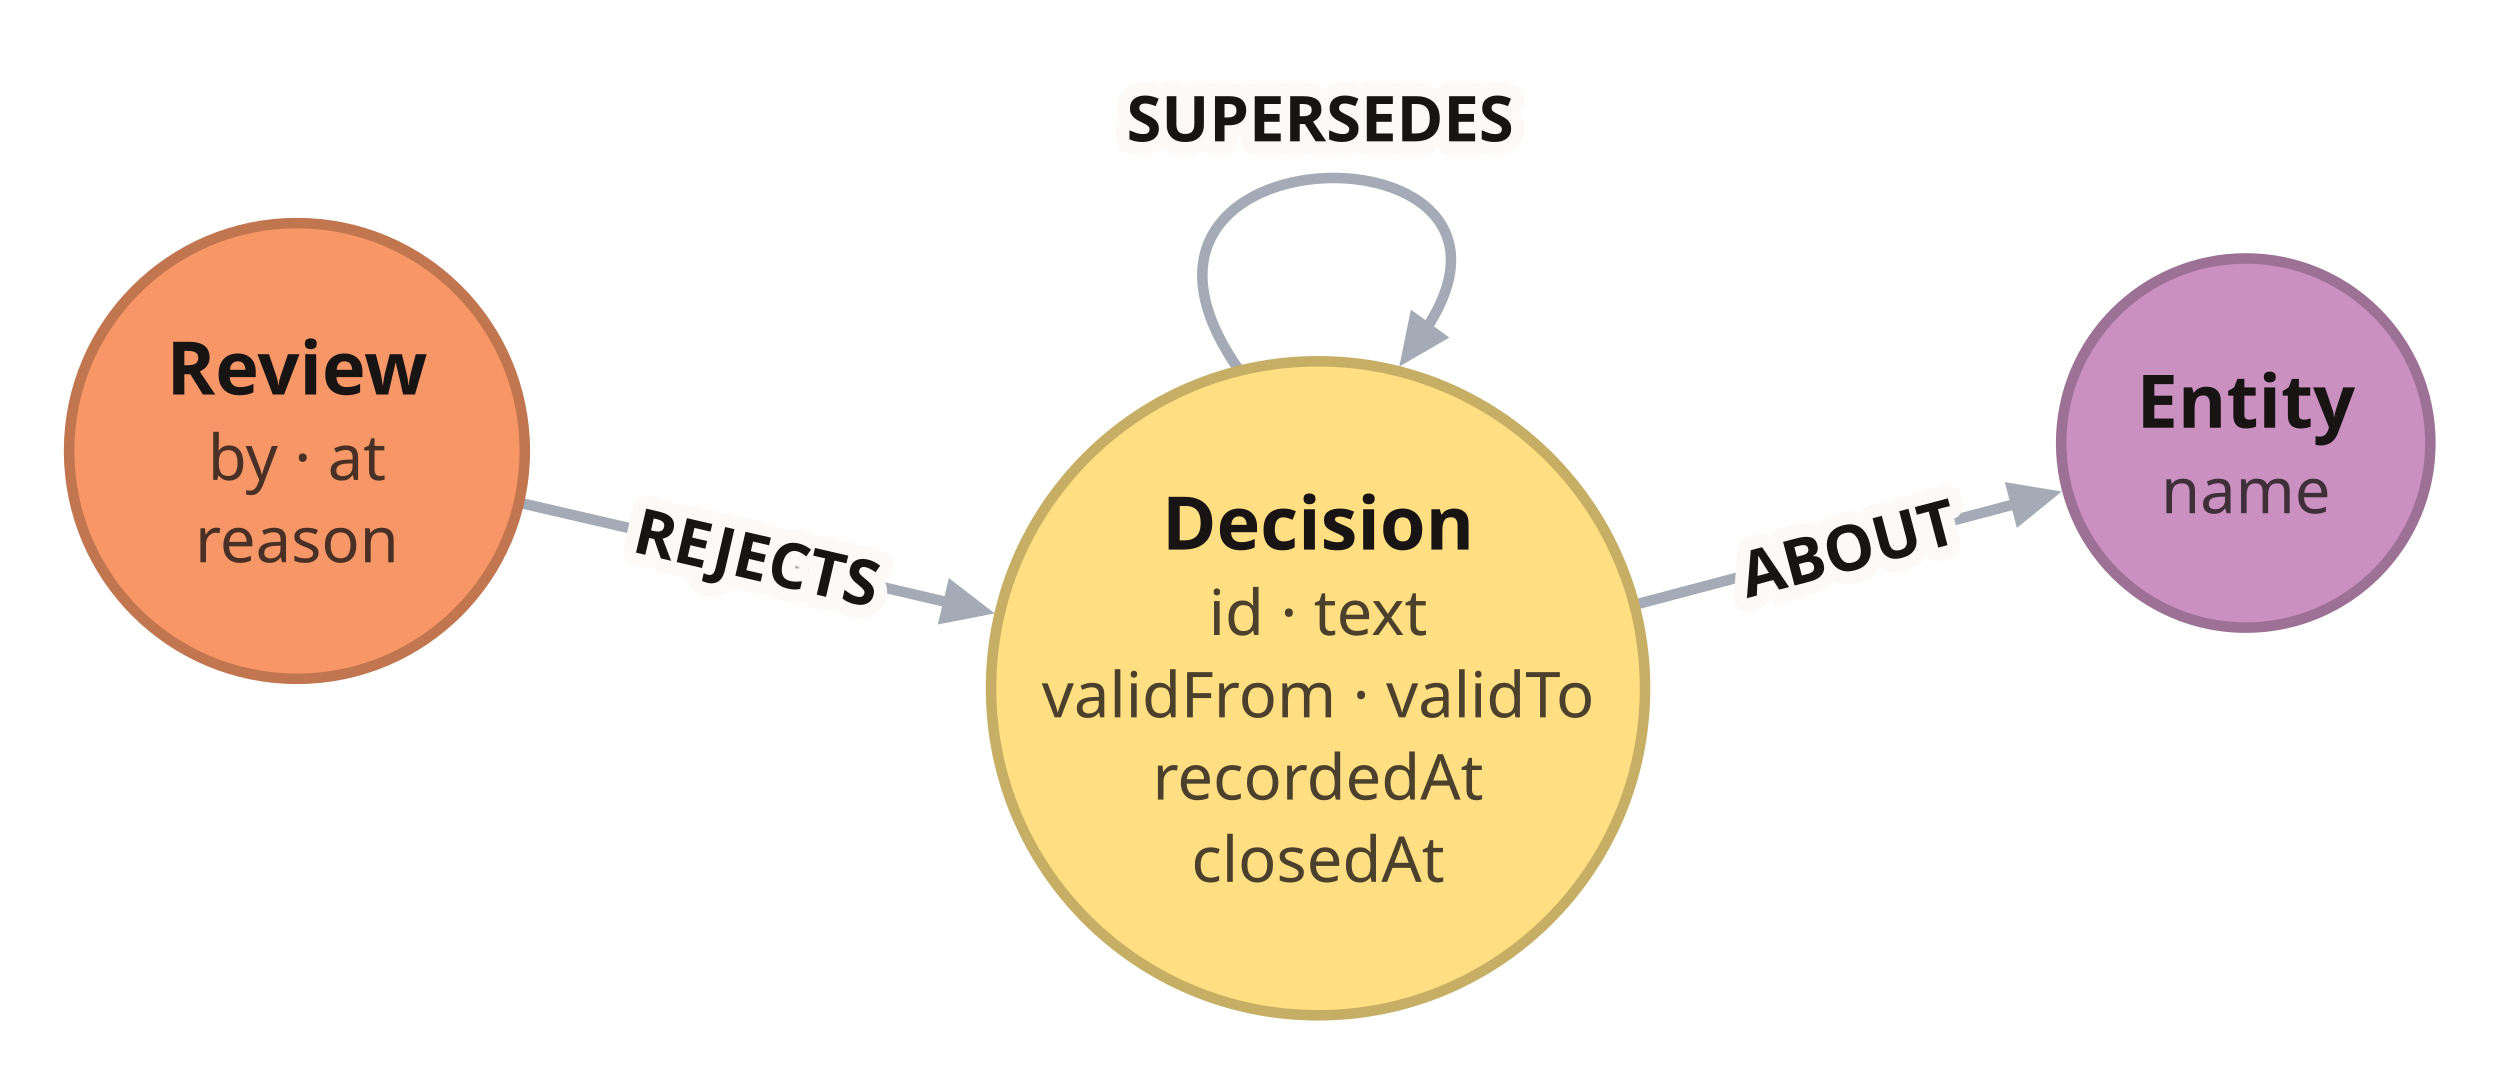
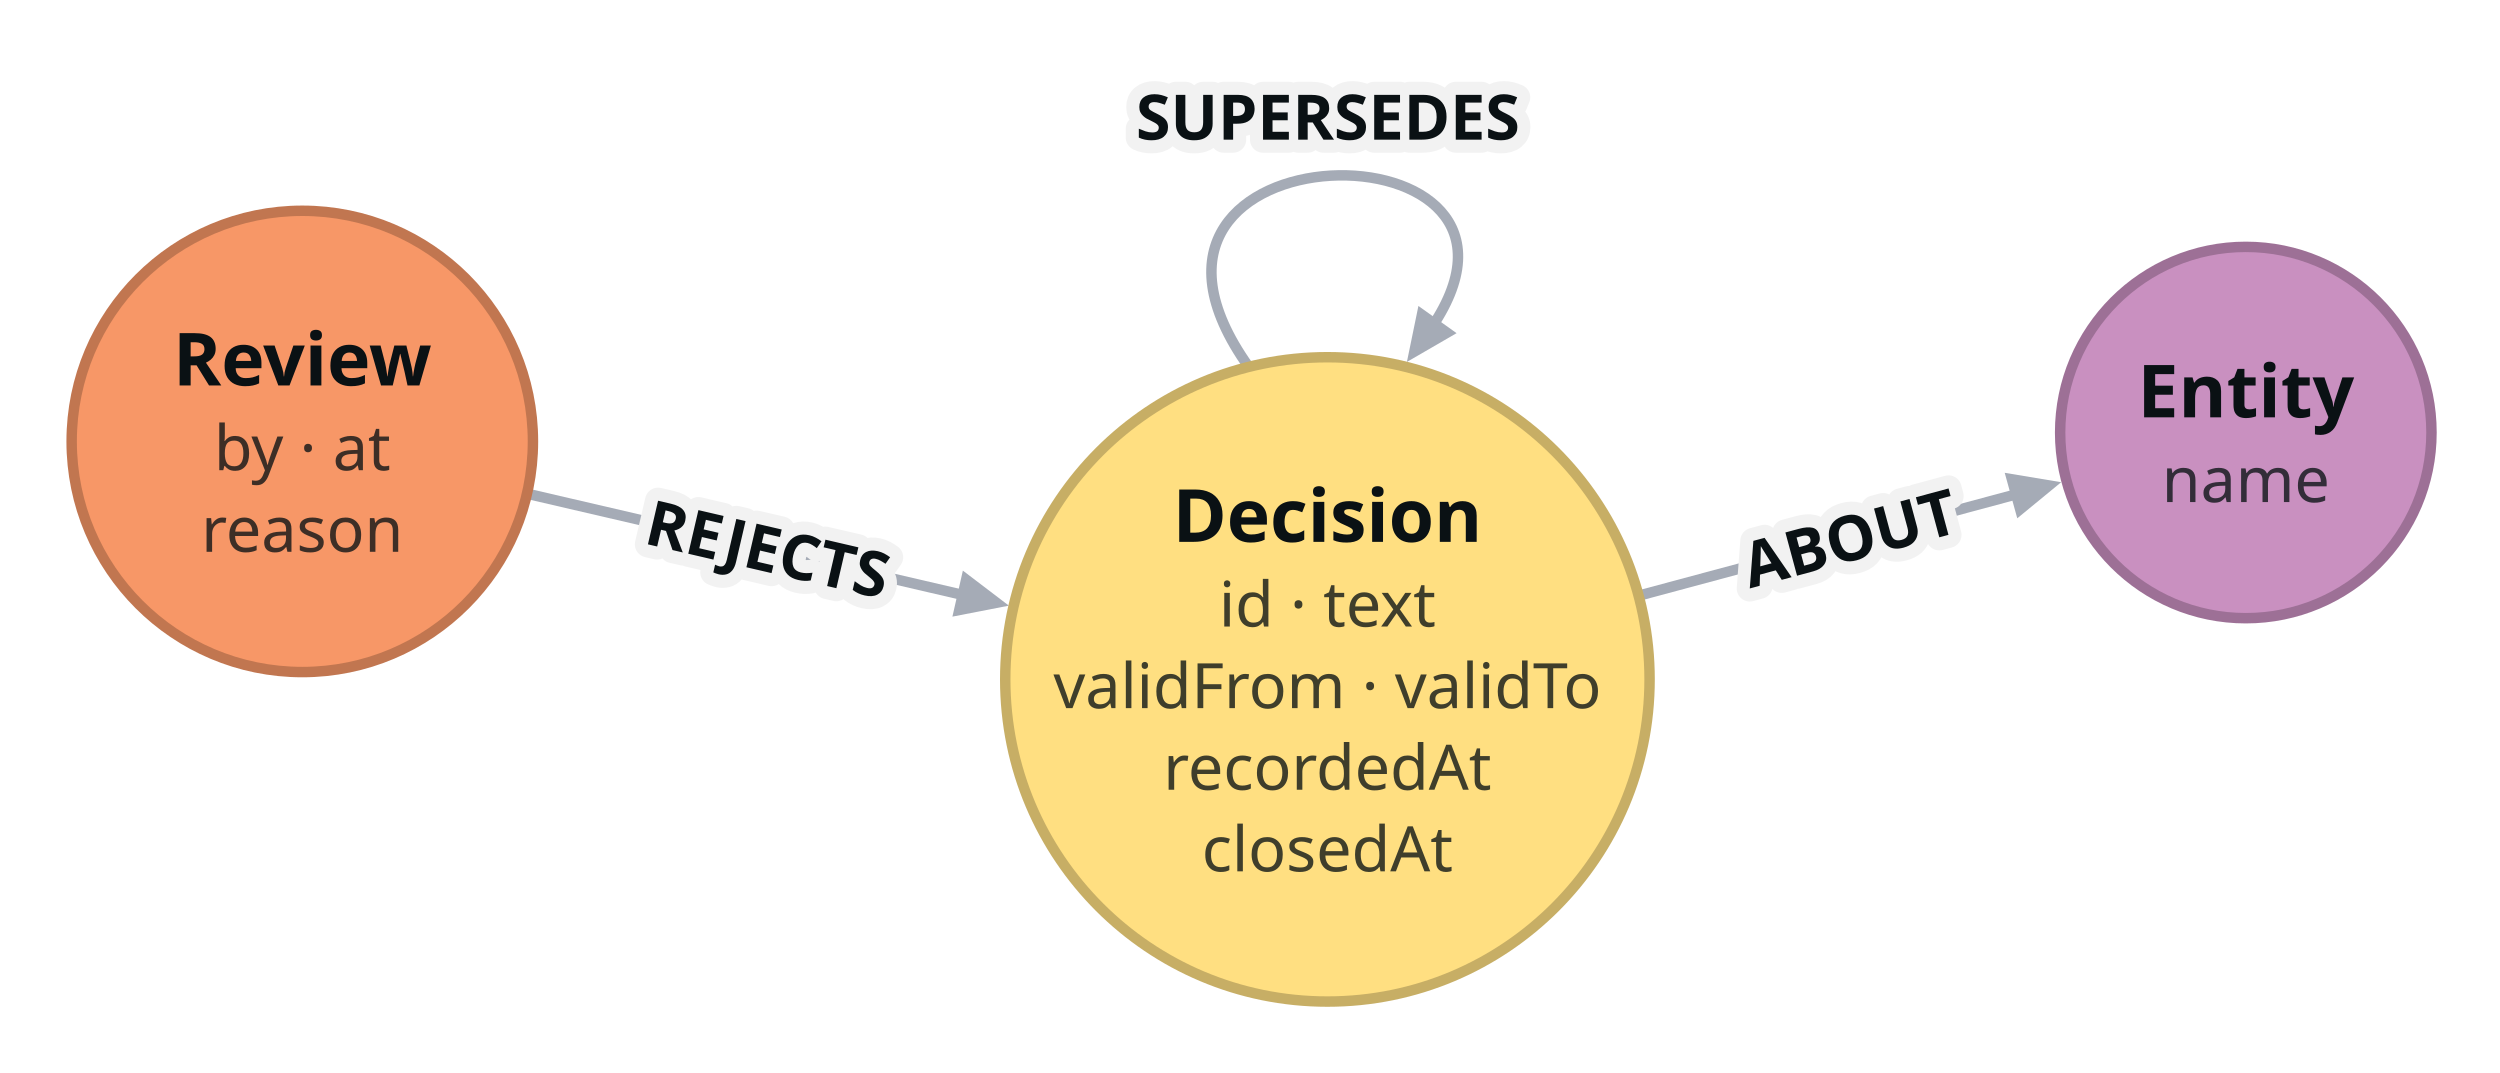
- <svg xmlns="http://www.w3.org/2000/svg" id="d-problems-relate-solves-5-light" width="100%" style="max-width: 474px;" viewBox="-244 -100 474 206" role="img" aria-labelledby="d-problems-relate-solves-5-light-title d-problems-relate-solves-5-light-desc">
-   <style>#d-problems-relate-solves-5-light{font-family:"Public Sans",system-ui,sans-serif}#d-problems-relate-solves-5-light text{text-anchor:middle}#d-problems-relate-solves-5-light .rel{fill:none;stroke:#A5ABB6;stroke-width:2}#d-problems-relate-solves-5-light .dash{stroke-dasharray:6 4}#d-problems-relate-solves-5-light .head{fill:#A5ABB6}#d-problems-relate-solves-5-light .node circle{stroke-width:2}#d-problems-relate-solves-5-light .label{font-size:14px;font-weight:600;fill:#181414}#d-problems-relate-solves-5-light .props{font-size:12px;font-weight:400;fill:#181414;fill-opacity:0.78}#d-problems-relate-solves-5-light .type,#d-problems-relate-solves-5-light .rprops{stroke:#FCF9F6;stroke-width:5px;stroke-linejoin:round;paint-order:stroke}#d-problems-relate-solves-5-light .type{font-size:12px;font-weight:600;fill:#181414}#d-problems-relate-solves-5-light .rprops{font-size:11px;font-weight:400;fill:#4F4E4D}</style>
+ <svg xmlns="http://www.w3.org/2000/svg" id="d-problems-relate-solves-5-light" width="100%" style="max-width: 478px;" viewBox="-247 -99 478 205" role="img" aria-labelledby="d-problems-relate-solves-5-light-title d-problems-relate-solves-5-light-desc">
+   <style>#d-problems-relate-solves-5-light{font-family:"Relate Sans",system-ui,sans-serif}#d-problems-relate-solves-5-light text{text-anchor:middle}#d-problems-relate-solves-5-light .rel{fill:none;stroke:#A5ABB6;stroke-width:2}#d-problems-relate-solves-5-light .dash{stroke-dasharray:6 4}#d-problems-relate-solves-5-light .head{fill:#A5ABB6}#d-problems-relate-solves-5-light .node circle{stroke-width:2}#d-problems-relate-solves-5-light .label{font-size:14px;font-weight:600;fill:#0A1114}#d-problems-relate-solves-5-light .props{font-size:12px;font-weight:400;fill:#0A1114;fill-opacity:0.78}#d-problems-relate-solves-5-light .type,#d-problems-relate-solves-5-light .rprops{stroke:#F2F2F2;stroke-width:5px;stroke-linejoin:round;paint-order:stroke}#d-problems-relate-solves-5-light .type{font-size:12px;font-weight:600;fill:#0A1114}#d-problems-relate-solves-5-light .rprops{font-size:11px;font-weight:400;fill:#59656A}</style>
  <g>
-     <path class="rel" d="M65.8,14.7 C90.6,8.1 115.4,1.6 140.2,-5" />
-     <path class="head" d="M146.9,-6.8 L138.4,0.1 L136.1,-8.6 Z" />
-     <path class="rel" d="M-8.9,-29.6 C-42.5,-76.9 55.1,-77.7 25.4,-36.2" />
-     <path class="head" d="M21.3,-30.5 L23.5,-41.3 L30.8,-36 Z" />
-     <path class="rel" d="M-145.6,-4.7 C-117.8,1.7 -90,8.2 -62.2,14.7" />
-     <path class="head" d="M-55.4,16.3 L-66.2,18.4 L-64.1,9.6 Z" />
+     <path class="rel" d="M66.3,14.9 C91,8.3 115.7,1.6 140.4,-5" />
+     <path class="head" d="M147.1,-6.8 L138.7,0.1 L136.3,-8.6 Z" />
+     <path class="rel" d="M-8.2,-28.8 C-41.9,-76 55.7,-77 26.1,-35.5" />
+     <path class="head" d="M22,-29.8 L24.2,-40.5 L31.5,-35.3 Z" />
+     <path class="rel" d="M-146.2,-4.6 C-117.8,2 -89.4,8.6 -61,15.2" />
+     <path class="head" d="M-54.1,16.8 L-64.9,18.9 L-62.9,10.1 Z" />
  </g>
  <g>
-     <g class="node" transform="translate(5.9,30.5)">
-       <circle r="62" fill="#FFDF81" stroke="#C7AE65" />
+     <g class="node" transform="translate(6.8,30.9)">
+       <circle r="61.6" fill="#FFDF81" stroke="#C7AE65" />
      <text class="label" y="-31.2" dy="0.35em">Decision</text>
      <text class="props" y="-14.3" dy="0.35em">id · text</text>
      <text class="props" y="1.3" dy="0.35em">validFrom · validTo</text>
      <text class="props" y="16.9" dy="0.35em">recordedAt</text>
      <text class="props" y="32.5" dy="0.35em">closedAt</text>
    </g>
-     <g class="node" transform="translate(181.8,-16)">
-       <circle r="35" fill="#C990C0" stroke="#9D7096" />
+     <g class="node" transform="translate(182.4,-16.3)">
+       <circle r="35.5" fill="#C990C0" stroke="#9D7096" />
      <text class="label" y="-7.8" dy="0.35em">Entity</text>
      <text class="props" y="9.1" dy="0.35em">name</text>
    </g>
-     <g class="node" transform="translate(-187.7,-14.5)">
-       <circle r="43.2" fill="#F79767" stroke="#C17650" />
+     <g class="node" transform="translate(-189.2,-14.6)">
+       <circle r="44.1" fill="#F79767" stroke="#C17650" />
      <text class="label" y="-15.6" dy="0.35em">Review</text>
      <text class="props" y="1.3" dy="0.35em">by · at</text>
      <text class="props" y="16.9" dy="0.35em">reason</text>
    </g>
  </g>
  <g>
-     <g transform="translate(106.4,4) rotate(-14.8)">
+     <g transform="translate(106.7,4) rotate(-15.1)">
      <text class="type" y="0" dy="0.35em">ABOUT</text>
    </g>
-     <g transform="translate(6.3,-77.4)">
+     <g transform="translate(6.9,-76.5)">
      <text class="type" y="0" dy="0.35em">SUPERSEDES</text>
    </g>
-     <g transform="translate(-100.5,5.8) rotate(13.1)">
+     <g transform="translate(-100.2,6.1) rotate(13.1)">
      <text class="type" y="0" dy="0.35em">REJECTS</text>
    </g>
  </g>
</svg>
